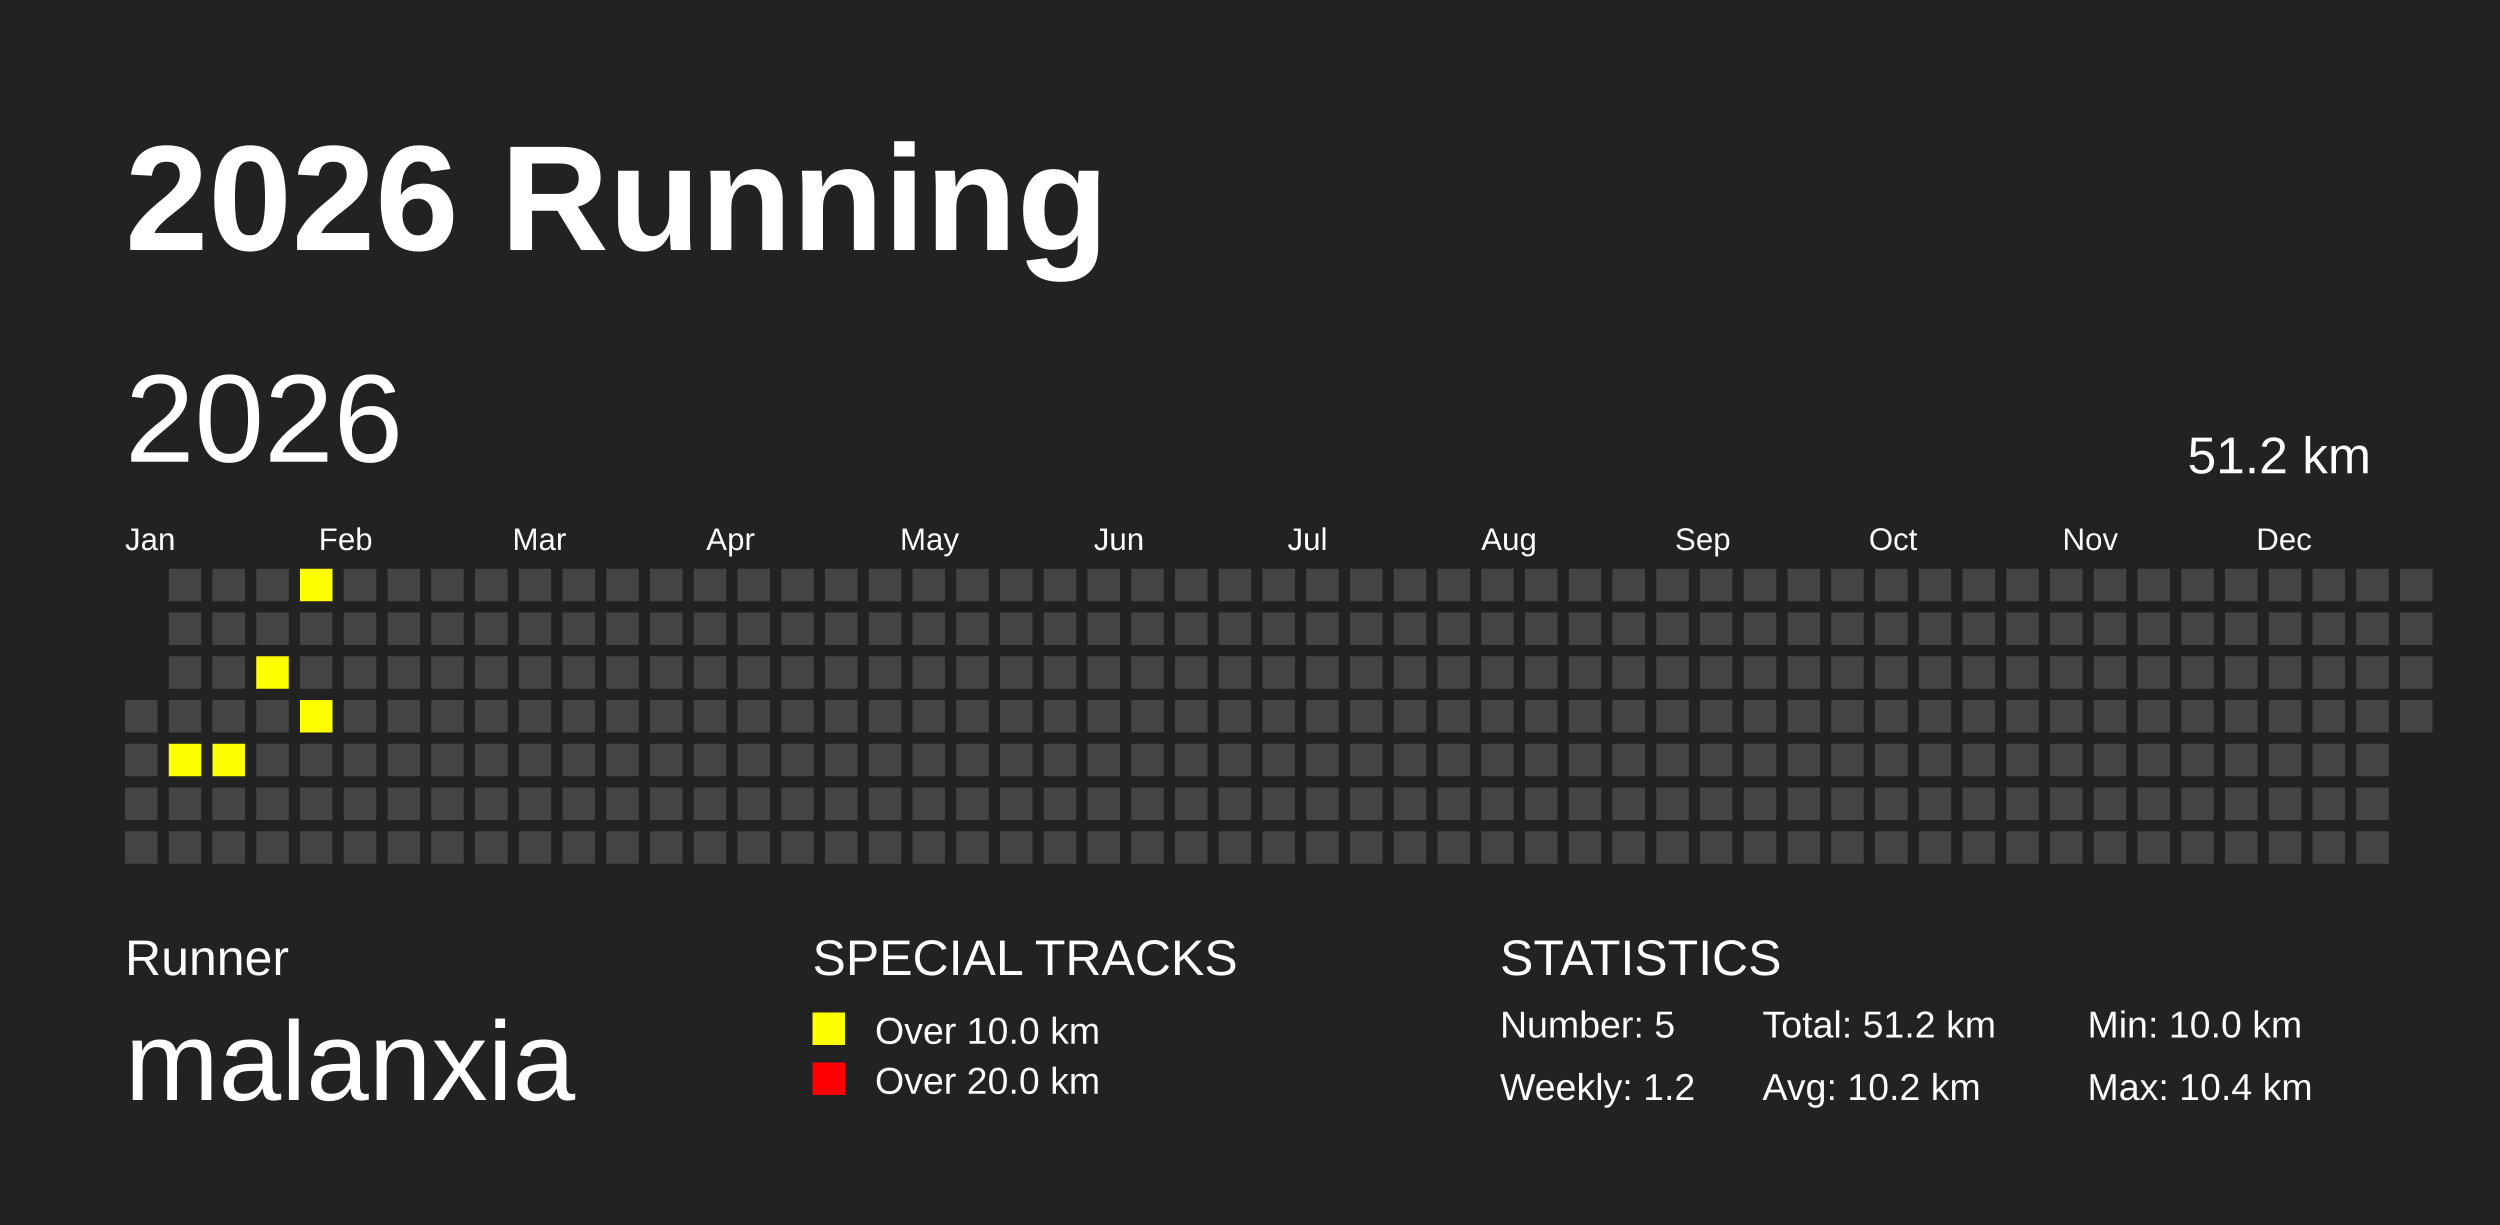
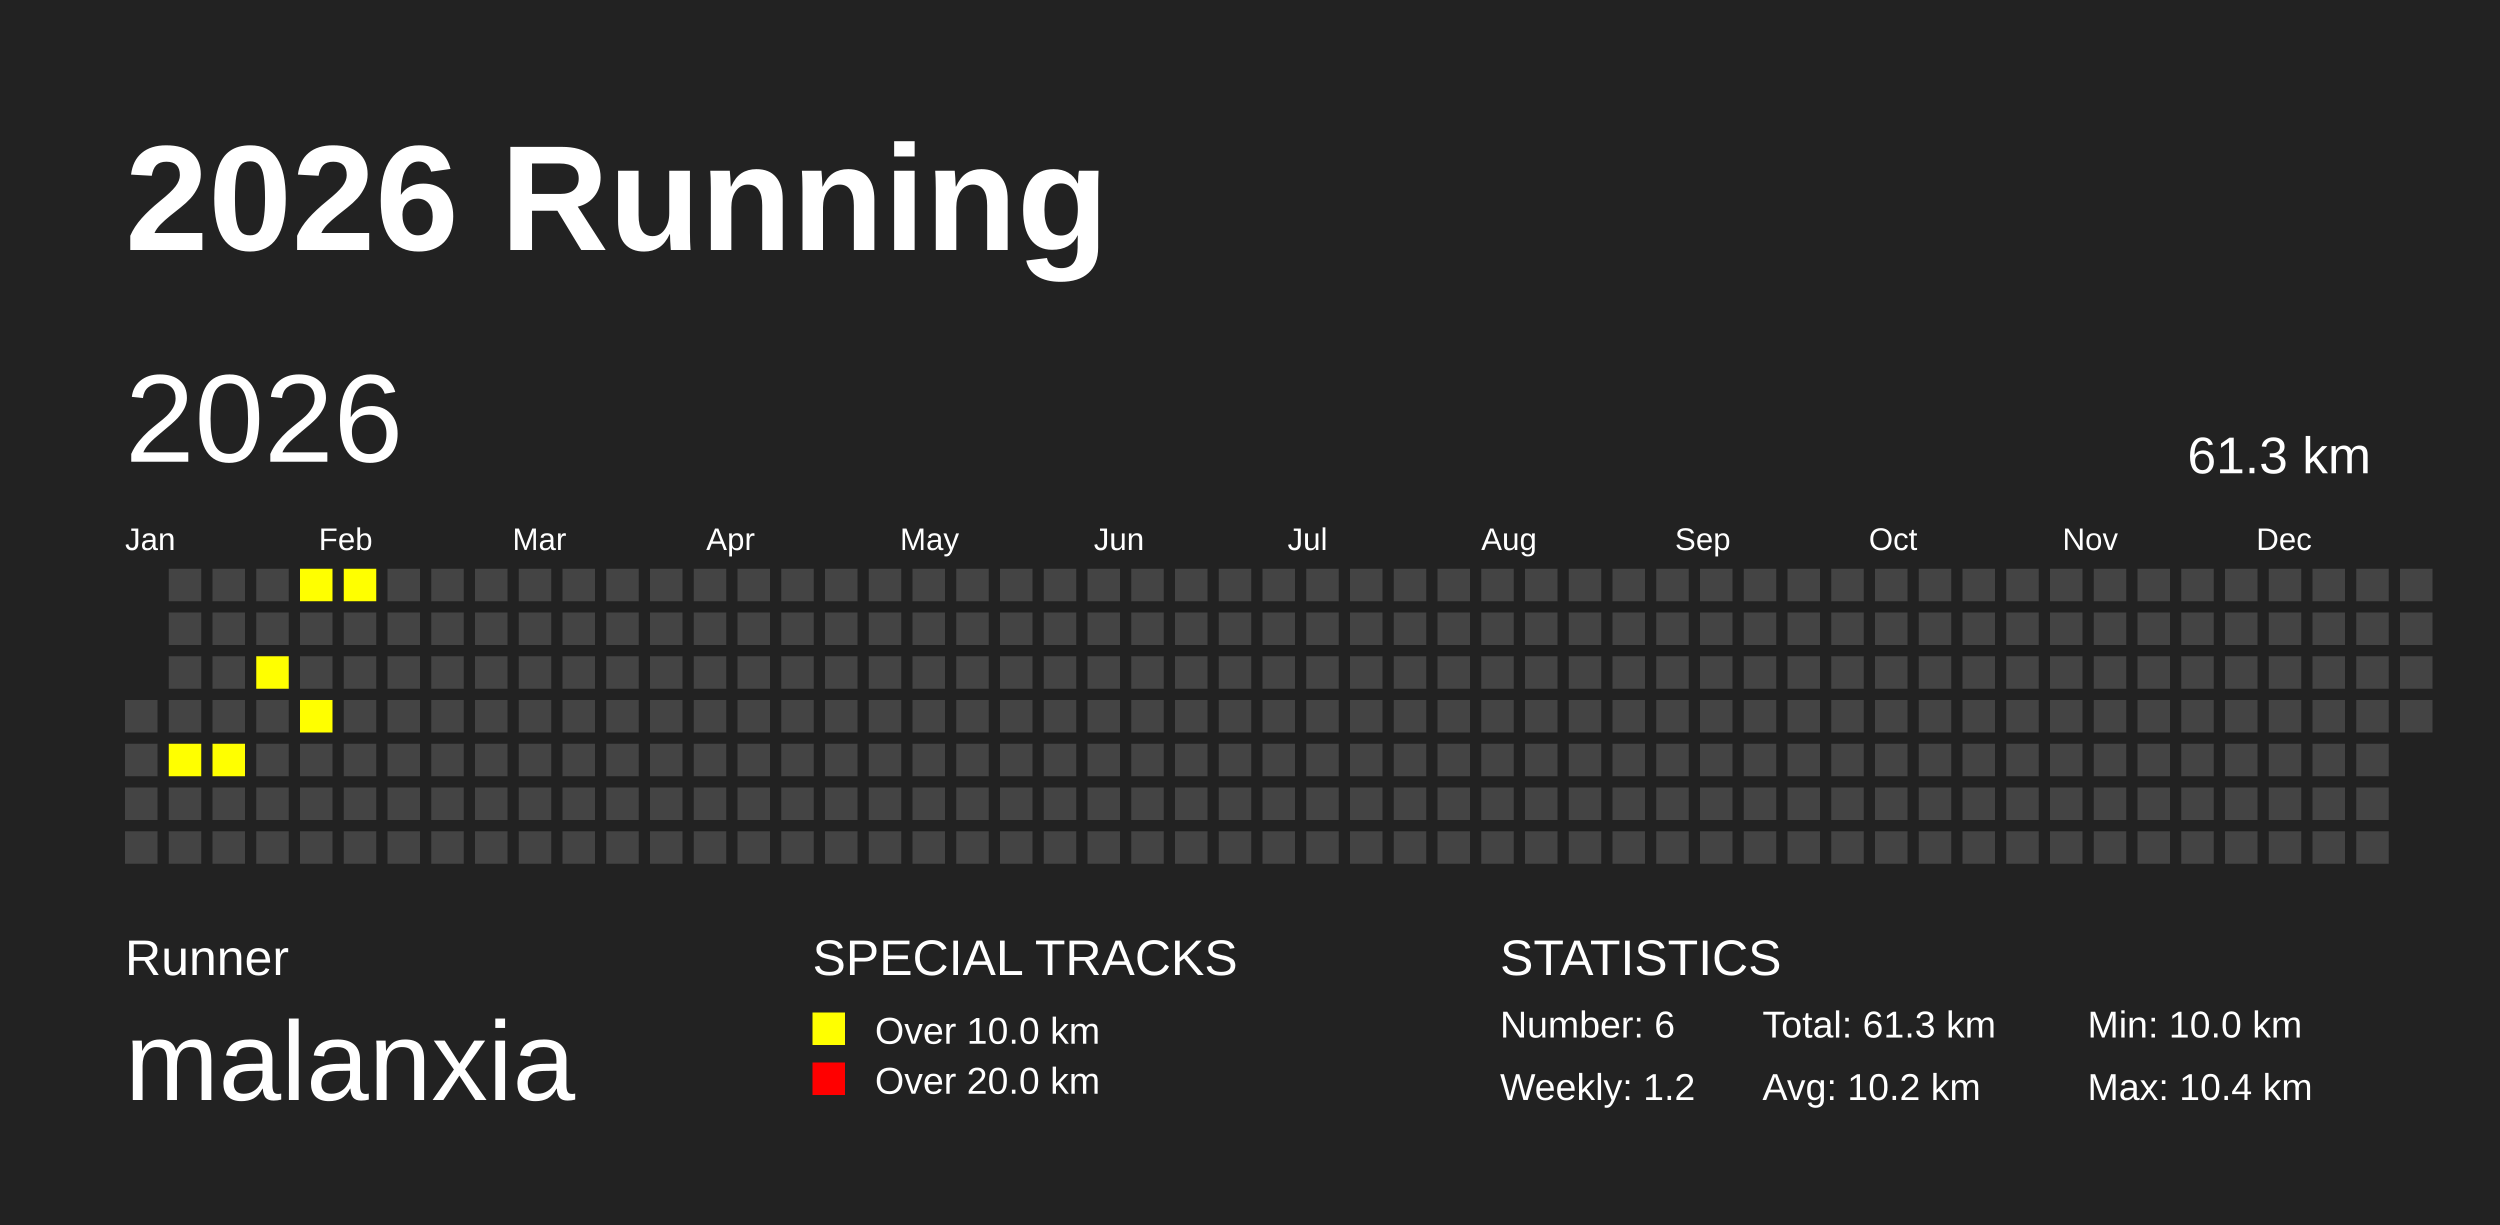
<svg xmlns="http://www.w3.org/2000/svg" baseProfile="full" height="98mm" version="1.1" viewBox="0,0,200,98" width="200mm">
  <defs />
  <rect fill="#222222" height="98" width="200" x="0" y="0" />
  <text fill="#FFFFFF" style="font-size:12px; font-family:Arial; font-weight:bold;" x="10" y="20">2026 Running</text>
  <text fill="#FFFFFF" style="font-size:4px; font-family:Arial" x="10" y="78">Runner</text>
  <text fill="#FFFFFF" style="font-size:9px; font-family:Arial" x="10" y="88">malanxia</text>
  <text fill="#FFFFFF" style="font-size:4px; font-family:Arial" x="65" y="78">SPECIAL TRACKS</text>
  <rect fill="yellow" height="2.6" width="2.6" x="65" y="81" />
  <text fill="#FFFFFF" style="font-size:3px; font-family:Arial" x="70" y="83.5">Over 10.0 km</text>
  <rect fill="red" height="2.6" width="2.6" x="65" y="85" />
  <text fill="#FFFFFF" style="font-size:3px; font-family:Arial" x="70" y="87.5">Over 20.0 km</text>
  <text fill="#FFFFFF" style="font-size:4px; font-family:Arial" x="120" y="78">STATISTICS</text>
-   <text fill="#FFFFFF" style="font-size:3px; font-family:Arial" x="120" y="83">Number: 5</text>
+   <text fill="#FFFFFF" style="font-size:3px; font-family:Arial" x="120" y="83">Number: 6</text>
  <text fill="#FFFFFF" style="font-size:3px; font-family:Arial" x="120" y="88">Weekly: 1.2</text>
-   <text fill="#FFFFFF" style="font-size:3px; font-family:Arial" x="141" y="83">Total: 51.2 km</text>
+   <text fill="#FFFFFF" style="font-size:3px; font-family:Arial" x="141" y="83">Total: 61.3 km</text>
  <text fill="#FFFFFF" style="font-size:3px; font-family:Arial" x="141" y="88">Avg: 10.2 km</text>
  <text fill="#FFFFFF" style="font-size:3px; font-family:Arial" x="167" y="83">Min: 10.0 km</text>
  <text fill="#FFFFFF" style="font-size:3px; font-family:Arial" x="167" y="88">Max: 10.4 km</text>
  <text dominant-baseline="hanging" fill="#FFFFFF" style="font-size:10.0px; font-family:Arial;" x="10" y="30">2026</text>
-   <text dominant-baseline="hanging" fill="#FFFFFF" style="font-size:4.125px; font-family:Arial;" x="175" y="35">51.2 km</text>
+   <text dominant-baseline="hanging" fill="#FFFFFF" style="font-size:4.125px; font-family:Arial;" x="175" y="35">61.3 km</text>
  <text fill="#FFFFFF" style="font-size:2.5px; font-family:Arial" x="10.0" y="44">Jan</text>
  <text fill="#FFFFFF" style="font-size:2.5px; font-family:Arial" x="25.5" y="44">Feb</text>
  <text fill="#FFFFFF" style="font-size:2.5px; font-family:Arial" x="41.0" y="44">Mar</text>
  <text fill="#FFFFFF" style="font-size:2.5px; font-family:Arial" x="56.5" y="44">Apr</text>
  <text fill="#FFFFFF" style="font-size:2.5px; font-family:Arial" x="72.0" y="44">May</text>
  <text fill="#FFFFFF" style="font-size:2.5px; font-family:Arial" x="87.5" y="44">Jun</text>
  <text fill="#FFFFFF" style="font-size:2.5px; font-family:Arial" x="103.0" y="44">Jul</text>
  <text fill="#FFFFFF" style="font-size:2.5px; font-family:Arial" x="118.5" y="44">Aug</text>
  <text fill="#FFFFFF" style="font-size:2.5px; font-family:Arial" x="134.0" y="44">Sep</text>
  <text fill="#FFFFFF" style="font-size:2.5px; font-family:Arial" x="149.5" y="44">Oct</text>
  <text fill="#FFFFFF" style="font-size:2.5px; font-family:Arial" x="165.0" y="44">Nov</text>
  <text fill="#FFFFFF" style="font-size:2.5px; font-family:Arial" x="180.5" y="44">Dec</text>
  <rect fill="#444444" height="2.6" width="2.6" x="10.0" y="56.0" />
  <rect fill="#444444" height="2.6" width="2.6" x="10.0" y="59.5" />
  <rect fill="#444444" height="2.6" width="2.6" x="10.0" y="63.0" />
  <rect fill="#444444" height="2.6" width="2.6" x="10.0" y="66.5" />
  <rect fill="#444444" height="2.6" width="2.6" x="13.5" y="45.5" />
  <rect fill="#444444" height="2.6" width="2.6" x="13.5" y="49.0" />
  <rect fill="#444444" height="2.6" width="2.6" x="13.5" y="52.5" />
  <rect fill="#444444" height="2.6" width="2.6" x="13.5" y="56.0" />
  <rect fill="yellow" height="2.6" width="2.6" x="13.5" y="59.5" />
  <rect fill="#444444" height="2.6" width="2.6" x="13.5" y="63.0" />
  <rect fill="#444444" height="2.6" width="2.6" x="13.5" y="66.5" />
  <rect fill="#444444" height="2.6" width="2.6" x="17.0" y="45.5" />
  <rect fill="#444444" height="2.6" width="2.6" x="17.0" y="49.0" />
  <rect fill="#444444" height="2.6" width="2.6" x="17.0" y="52.5" />
  <rect fill="#444444" height="2.6" width="2.6" x="17.0" y="56.0" />
  <rect fill="yellow" height="2.6" width="2.6" x="17.0" y="59.5" />
  <rect fill="#444444" height="2.6" width="2.6" x="17.0" y="63.0" />
  <rect fill="#444444" height="2.6" width="2.6" x="17.0" y="66.5" />
  <rect fill="#444444" height="2.6" width="2.6" x="20.5" y="45.5" />
  <rect fill="#444444" height="2.6" width="2.6" x="20.5" y="49.0" />
  <rect fill="yellow" height="2.6" width="2.6" x="20.5" y="52.5" />
  <rect fill="#444444" height="2.6" width="2.6" x="20.5" y="56.0" />
  <rect fill="#444444" height="2.6" width="2.6" x="20.5" y="59.5" />
  <rect fill="#444444" height="2.6" width="2.6" x="20.5" y="63.0" />
  <rect fill="#444444" height="2.6" width="2.6" x="20.5" y="66.5" />
  <rect fill="yellow" height="2.6" width="2.6" x="24.0" y="45.5" />
  <rect fill="#444444" height="2.6" width="2.6" x="24.0" y="49.0" />
  <rect fill="#444444" height="2.6" width="2.6" x="24.0" y="52.5" />
  <rect fill="yellow" height="2.6" width="2.6" x="24.0" y="56.0" />
  <rect fill="#444444" height="2.6" width="2.6" x="24.0" y="59.5" />
  <rect fill="#444444" height="2.6" width="2.6" x="24.0" y="63.0" />
  <rect fill="#444444" height="2.6" width="2.6" x="24.0" y="66.5" />
-   <rect fill="#444444" height="2.6" width="2.6" x="27.5" y="45.5" />
+   <rect fill="yellow" height="2.6" width="2.6" x="27.5" y="45.5" />
  <rect fill="#444444" height="2.6" width="2.6" x="27.5" y="49.0" />
  <rect fill="#444444" height="2.6" width="2.6" x="27.5" y="52.5" />
  <rect fill="#444444" height="2.6" width="2.6" x="27.5" y="56.0" />
  <rect fill="#444444" height="2.6" width="2.6" x="27.5" y="59.5" />
  <rect fill="#444444" height="2.6" width="2.6" x="27.5" y="63.0" />
  <rect fill="#444444" height="2.6" width="2.6" x="27.5" y="66.5" />
  <rect fill="#444444" height="2.6" width="2.6" x="31.0" y="45.5" />
  <rect fill="#444444" height="2.6" width="2.6" x="31.0" y="49.0" />
  <rect fill="#444444" height="2.6" width="2.6" x="31.0" y="52.5" />
  <rect fill="#444444" height="2.6" width="2.6" x="31.0" y="56.0" />
  <rect fill="#444444" height="2.6" width="2.6" x="31.0" y="59.5" />
  <rect fill="#444444" height="2.6" width="2.6" x="31.0" y="63.0" />
  <rect fill="#444444" height="2.6" width="2.6" x="31.0" y="66.5" />
  <rect fill="#444444" height="2.6" width="2.6" x="34.5" y="45.5" />
  <rect fill="#444444" height="2.6" width="2.6" x="34.5" y="49.0" />
  <rect fill="#444444" height="2.6" width="2.6" x="34.5" y="52.5" />
  <rect fill="#444444" height="2.6" width="2.6" x="34.5" y="56.0" />
  <rect fill="#444444" height="2.6" width="2.6" x="34.5" y="59.5" />
  <rect fill="#444444" height="2.6" width="2.6" x="34.5" y="63.0" />
  <rect fill="#444444" height="2.6" width="2.6" x="34.5" y="66.5" />
  <rect fill="#444444" height="2.6" width="2.6" x="38.0" y="45.5" />
  <rect fill="#444444" height="2.6" width="2.6" x="38.0" y="49.0" />
  <rect fill="#444444" height="2.6" width="2.6" x="38.0" y="52.5" />
  <rect fill="#444444" height="2.6" width="2.6" x="38.0" y="56.0" />
  <rect fill="#444444" height="2.6" width="2.6" x="38.0" y="59.5" />
  <rect fill="#444444" height="2.6" width="2.6" x="38.0" y="63.0" />
  <rect fill="#444444" height="2.6" width="2.6" x="38.0" y="66.5" />
  <rect fill="#444444" height="2.6" width="2.6" x="41.5" y="45.5" />
  <rect fill="#444444" height="2.6" width="2.6" x="41.5" y="49.0" />
  <rect fill="#444444" height="2.6" width="2.6" x="41.5" y="52.5" />
  <rect fill="#444444" height="2.6" width="2.6" x="41.5" y="56.0" />
  <rect fill="#444444" height="2.6" width="2.6" x="41.5" y="59.5" />
  <rect fill="#444444" height="2.6" width="2.6" x="41.5" y="63.0" />
  <rect fill="#444444" height="2.6" width="2.6" x="41.5" y="66.5" />
  <rect fill="#444444" height="2.6" width="2.6" x="45.0" y="45.5" />
  <rect fill="#444444" height="2.6" width="2.6" x="45.0" y="49.0" />
  <rect fill="#444444" height="2.6" width="2.6" x="45.0" y="52.5" />
  <rect fill="#444444" height="2.6" width="2.6" x="45.0" y="56.0" />
  <rect fill="#444444" height="2.6" width="2.6" x="45.0" y="59.5" />
  <rect fill="#444444" height="2.6" width="2.6" x="45.0" y="63.0" />
  <rect fill="#444444" height="2.6" width="2.6" x="45.0" y="66.5" />
  <rect fill="#444444" height="2.6" width="2.6" x="48.5" y="45.5" />
  <rect fill="#444444" height="2.6" width="2.6" x="48.5" y="49.0" />
  <rect fill="#444444" height="2.6" width="2.6" x="48.5" y="52.5" />
  <rect fill="#444444" height="2.6" width="2.6" x="48.5" y="56.0" />
  <rect fill="#444444" height="2.6" width="2.6" x="48.5" y="59.5" />
  <rect fill="#444444" height="2.6" width="2.6" x="48.5" y="63.0" />
  <rect fill="#444444" height="2.6" width="2.6" x="48.5" y="66.5" />
  <rect fill="#444444" height="2.6" width="2.6" x="52.0" y="45.5" />
  <rect fill="#444444" height="2.6" width="2.6" x="52.0" y="49.0" />
  <rect fill="#444444" height="2.6" width="2.6" x="52.0" y="52.5" />
  <rect fill="#444444" height="2.6" width="2.6" x="52.0" y="56.0" />
  <rect fill="#444444" height="2.6" width="2.6" x="52.0" y="59.5" />
  <rect fill="#444444" height="2.6" width="2.6" x="52.0" y="63.0" />
  <rect fill="#444444" height="2.6" width="2.6" x="52.0" y="66.5" />
  <rect fill="#444444" height="2.6" width="2.6" x="55.5" y="45.5" />
  <rect fill="#444444" height="2.6" width="2.6" x="55.5" y="49.0" />
  <rect fill="#444444" height="2.6" width="2.6" x="55.5" y="52.5" />
  <rect fill="#444444" height="2.6" width="2.6" x="55.5" y="56.0" />
  <rect fill="#444444" height="2.6" width="2.6" x="55.5" y="59.5" />
  <rect fill="#444444" height="2.6" width="2.6" x="55.5" y="63.0" />
  <rect fill="#444444" height="2.6" width="2.6" x="55.5" y="66.5" />
  <rect fill="#444444" height="2.6" width="2.6" x="59.0" y="45.5" />
  <rect fill="#444444" height="2.6" width="2.6" x="59.0" y="49.0" />
  <rect fill="#444444" height="2.6" width="2.6" x="59.0" y="52.5" />
  <rect fill="#444444" height="2.6" width="2.6" x="59.0" y="56.0" />
  <rect fill="#444444" height="2.6" width="2.6" x="59.0" y="59.5" />
  <rect fill="#444444" height="2.6" width="2.6" x="59.0" y="63.0" />
  <rect fill="#444444" height="2.6" width="2.6" x="59.0" y="66.5" />
  <rect fill="#444444" height="2.6" width="2.6" x="62.5" y="45.5" />
  <rect fill="#444444" height="2.6" width="2.6" x="62.5" y="49.0" />
  <rect fill="#444444" height="2.6" width="2.6" x="62.5" y="52.5" />
  <rect fill="#444444" height="2.6" width="2.6" x="62.5" y="56.0" />
  <rect fill="#444444" height="2.6" width="2.6" x="62.5" y="59.5" />
  <rect fill="#444444" height="2.6" width="2.6" x="62.5" y="63.0" />
  <rect fill="#444444" height="2.6" width="2.6" x="62.5" y="66.5" />
  <rect fill="#444444" height="2.6" width="2.6" x="66.0" y="45.5" />
  <rect fill="#444444" height="2.6" width="2.6" x="66.0" y="49.0" />
  <rect fill="#444444" height="2.6" width="2.6" x="66.0" y="52.5" />
  <rect fill="#444444" height="2.6" width="2.6" x="66.0" y="56.0" />
  <rect fill="#444444" height="2.6" width="2.6" x="66.0" y="59.5" />
  <rect fill="#444444" height="2.6" width="2.6" x="66.0" y="63.0" />
  <rect fill="#444444" height="2.6" width="2.6" x="66.0" y="66.5" />
  <rect fill="#444444" height="2.6" width="2.6" x="69.5" y="45.5" />
  <rect fill="#444444" height="2.6" width="2.6" x="69.5" y="49.0" />
  <rect fill="#444444" height="2.6" width="2.6" x="69.5" y="52.5" />
  <rect fill="#444444" height="2.6" width="2.6" x="69.5" y="56.0" />
  <rect fill="#444444" height="2.6" width="2.6" x="69.5" y="59.5" />
  <rect fill="#444444" height="2.6" width="2.6" x="69.5" y="63.0" />
  <rect fill="#444444" height="2.6" width="2.6" x="69.5" y="66.5" />
  <rect fill="#444444" height="2.6" width="2.6" x="73.0" y="45.5" />
  <rect fill="#444444" height="2.6" width="2.6" x="73.0" y="49.0" />
  <rect fill="#444444" height="2.6" width="2.6" x="73.0" y="52.5" />
  <rect fill="#444444" height="2.6" width="2.6" x="73.0" y="56.0" />
  <rect fill="#444444" height="2.6" width="2.6" x="73.0" y="59.5" />
  <rect fill="#444444" height="2.6" width="2.6" x="73.0" y="63.0" />
  <rect fill="#444444" height="2.6" width="2.6" x="73.0" y="66.5" />
  <rect fill="#444444" height="2.6" width="2.6" x="76.5" y="45.5" />
  <rect fill="#444444" height="2.6" width="2.6" x="76.5" y="49.0" />
  <rect fill="#444444" height="2.6" width="2.6" x="76.5" y="52.5" />
  <rect fill="#444444" height="2.6" width="2.6" x="76.5" y="56.0" />
  <rect fill="#444444" height="2.6" width="2.6" x="76.5" y="59.5" />
  <rect fill="#444444" height="2.6" width="2.6" x="76.5" y="63.0" />
  <rect fill="#444444" height="2.6" width="2.6" x="76.5" y="66.5" />
  <rect fill="#444444" height="2.6" width="2.6" x="80.0" y="45.5" />
  <rect fill="#444444" height="2.6" width="2.6" x="80.0" y="49.0" />
  <rect fill="#444444" height="2.6" width="2.6" x="80.0" y="52.5" />
  <rect fill="#444444" height="2.6" width="2.6" x="80.0" y="56.0" />
  <rect fill="#444444" height="2.6" width="2.6" x="80.0" y="59.5" />
  <rect fill="#444444" height="2.6" width="2.6" x="80.0" y="63.0" />
  <rect fill="#444444" height="2.6" width="2.6" x="80.0" y="66.5" />
  <rect fill="#444444" height="2.6" width="2.6" x="83.5" y="45.5" />
  <rect fill="#444444" height="2.6" width="2.6" x="83.5" y="49.0" />
  <rect fill="#444444" height="2.6" width="2.6" x="83.5" y="52.5" />
  <rect fill="#444444" height="2.6" width="2.6" x="83.5" y="56.0" />
  <rect fill="#444444" height="2.6" width="2.6" x="83.5" y="59.5" />
  <rect fill="#444444" height="2.6" width="2.6" x="83.5" y="63.0" />
  <rect fill="#444444" height="2.6" width="2.6" x="83.5" y="66.5" />
  <rect fill="#444444" height="2.6" width="2.6" x="87.0" y="45.5" />
  <rect fill="#444444" height="2.6" width="2.6" x="87.0" y="49.0" />
  <rect fill="#444444" height="2.6" width="2.6" x="87.0" y="52.5" />
  <rect fill="#444444" height="2.6" width="2.6" x="87.0" y="56.0" />
  <rect fill="#444444" height="2.6" width="2.6" x="87.0" y="59.5" />
  <rect fill="#444444" height="2.6" width="2.6" x="87.0" y="63.0" />
  <rect fill="#444444" height="2.6" width="2.6" x="87.0" y="66.5" />
  <rect fill="#444444" height="2.6" width="2.6" x="90.5" y="45.5" />
  <rect fill="#444444" height="2.6" width="2.6" x="90.5" y="49.0" />
  <rect fill="#444444" height="2.6" width="2.6" x="90.5" y="52.5" />
  <rect fill="#444444" height="2.6" width="2.6" x="90.5" y="56.0" />
  <rect fill="#444444" height="2.6" width="2.6" x="90.5" y="59.5" />
  <rect fill="#444444" height="2.6" width="2.6" x="90.5" y="63.0" />
  <rect fill="#444444" height="2.6" width="2.6" x="90.5" y="66.5" />
  <rect fill="#444444" height="2.6" width="2.6" x="94.0" y="45.5" />
  <rect fill="#444444" height="2.6" width="2.6" x="94.0" y="49.0" />
  <rect fill="#444444" height="2.6" width="2.6" x="94.0" y="52.5" />
  <rect fill="#444444" height="2.6" width="2.6" x="94.0" y="56.0" />
  <rect fill="#444444" height="2.6" width="2.6" x="94.0" y="59.5" />
  <rect fill="#444444" height="2.6" width="2.6" x="94.0" y="63.0" />
  <rect fill="#444444" height="2.6" width="2.6" x="94.0" y="66.5" />
  <rect fill="#444444" height="2.6" width="2.6" x="97.5" y="45.5" />
  <rect fill="#444444" height="2.6" width="2.6" x="97.5" y="49.0" />
  <rect fill="#444444" height="2.6" width="2.6" x="97.5" y="52.5" />
  <rect fill="#444444" height="2.6" width="2.6" x="97.5" y="56.0" />
  <rect fill="#444444" height="2.6" width="2.6" x="97.5" y="59.5" />
  <rect fill="#444444" height="2.6" width="2.6" x="97.5" y="63.0" />
  <rect fill="#444444" height="2.6" width="2.6" x="97.5" y="66.5" />
  <rect fill="#444444" height="2.6" width="2.6" x="101.0" y="45.5" />
  <rect fill="#444444" height="2.6" width="2.6" x="101.0" y="49.0" />
  <rect fill="#444444" height="2.6" width="2.6" x="101.0" y="52.5" />
  <rect fill="#444444" height="2.6" width="2.6" x="101.0" y="56.0" />
  <rect fill="#444444" height="2.6" width="2.6" x="101.0" y="59.5" />
  <rect fill="#444444" height="2.6" width="2.6" x="101.0" y="63.0" />
  <rect fill="#444444" height="2.6" width="2.6" x="101.0" y="66.5" />
  <rect fill="#444444" height="2.6" width="2.6" x="104.5" y="45.5" />
  <rect fill="#444444" height="2.6" width="2.6" x="104.5" y="49.0" />
  <rect fill="#444444" height="2.6" width="2.6" x="104.5" y="52.5" />
  <rect fill="#444444" height="2.6" width="2.6" x="104.5" y="56.0" />
  <rect fill="#444444" height="2.6" width="2.6" x="104.5" y="59.5" />
  <rect fill="#444444" height="2.6" width="2.6" x="104.5" y="63.0" />
  <rect fill="#444444" height="2.6" width="2.6" x="104.5" y="66.5" />
  <rect fill="#444444" height="2.6" width="2.6" x="108.0" y="45.5" />
  <rect fill="#444444" height="2.6" width="2.6" x="108.0" y="49.0" />
  <rect fill="#444444" height="2.6" width="2.6" x="108.0" y="52.5" />
  <rect fill="#444444" height="2.6" width="2.6" x="108.0" y="56.0" />
  <rect fill="#444444" height="2.6" width="2.6" x="108.0" y="59.5" />
  <rect fill="#444444" height="2.6" width="2.6" x="108.0" y="63.0" />
  <rect fill="#444444" height="2.6" width="2.6" x="108.0" y="66.5" />
  <rect fill="#444444" height="2.6" width="2.6" x="111.5" y="45.5" />
  <rect fill="#444444" height="2.6" width="2.6" x="111.5" y="49.0" />
  <rect fill="#444444" height="2.6" width="2.6" x="111.5" y="52.5" />
  <rect fill="#444444" height="2.6" width="2.6" x="111.5" y="56.0" />
  <rect fill="#444444" height="2.6" width="2.6" x="111.5" y="59.5" />
  <rect fill="#444444" height="2.6" width="2.6" x="111.5" y="63.0" />
  <rect fill="#444444" height="2.6" width="2.6" x="111.5" y="66.5" />
  <rect fill="#444444" height="2.6" width="2.6" x="115.0" y="45.5" />
  <rect fill="#444444" height="2.6" width="2.6" x="115.0" y="49.0" />
  <rect fill="#444444" height="2.6" width="2.6" x="115.0" y="52.5" />
  <rect fill="#444444" height="2.6" width="2.6" x="115.0" y="56.0" />
  <rect fill="#444444" height="2.6" width="2.6" x="115.0" y="59.5" />
  <rect fill="#444444" height="2.6" width="2.6" x="115.0" y="63.0" />
  <rect fill="#444444" height="2.6" width="2.6" x="115.0" y="66.5" />
  <rect fill="#444444" height="2.6" width="2.6" x="118.5" y="45.5" />
  <rect fill="#444444" height="2.6" width="2.6" x="118.5" y="49.0" />
  <rect fill="#444444" height="2.6" width="2.6" x="118.5" y="52.5" />
  <rect fill="#444444" height="2.6" width="2.6" x="118.5" y="56.0" />
  <rect fill="#444444" height="2.6" width="2.6" x="118.5" y="59.5" />
  <rect fill="#444444" height="2.6" width="2.6" x="118.5" y="63.0" />
  <rect fill="#444444" height="2.6" width="2.6" x="118.5" y="66.5" />
  <rect fill="#444444" height="2.6" width="2.6" x="122.0" y="45.5" />
  <rect fill="#444444" height="2.6" width="2.6" x="122.0" y="49.0" />
  <rect fill="#444444" height="2.6" width="2.6" x="122.0" y="52.5" />
  <rect fill="#444444" height="2.6" width="2.6" x="122.0" y="56.0" />
  <rect fill="#444444" height="2.6" width="2.6" x="122.0" y="59.5" />
  <rect fill="#444444" height="2.6" width="2.6" x="122.0" y="63.0" />
  <rect fill="#444444" height="2.6" width="2.6" x="122.0" y="66.5" />
  <rect fill="#444444" height="2.6" width="2.6" x="125.5" y="45.5" />
  <rect fill="#444444" height="2.6" width="2.6" x="125.5" y="49.0" />
  <rect fill="#444444" height="2.6" width="2.6" x="125.5" y="52.5" />
  <rect fill="#444444" height="2.6" width="2.6" x="125.5" y="56.0" />
  <rect fill="#444444" height="2.6" width="2.6" x="125.5" y="59.5" />
  <rect fill="#444444" height="2.6" width="2.6" x="125.5" y="63.0" />
  <rect fill="#444444" height="2.6" width="2.6" x="125.5" y="66.5" />
  <rect fill="#444444" height="2.6" width="2.6" x="129.0" y="45.5" />
  <rect fill="#444444" height="2.6" width="2.6" x="129.0" y="49.0" />
  <rect fill="#444444" height="2.6" width="2.6" x="129.0" y="52.5" />
  <rect fill="#444444" height="2.6" width="2.6" x="129.0" y="56.0" />
  <rect fill="#444444" height="2.6" width="2.6" x="129.0" y="59.5" />
  <rect fill="#444444" height="2.6" width="2.6" x="129.0" y="63.0" />
  <rect fill="#444444" height="2.6" width="2.6" x="129.0" y="66.5" />
  <rect fill="#444444" height="2.6" width="2.6" x="132.5" y="45.5" />
  <rect fill="#444444" height="2.6" width="2.6" x="132.5" y="49.0" />
  <rect fill="#444444" height="2.6" width="2.6" x="132.5" y="52.5" />
  <rect fill="#444444" height="2.6" width="2.6" x="132.5" y="56.0" />
  <rect fill="#444444" height="2.6" width="2.6" x="132.5" y="59.5" />
  <rect fill="#444444" height="2.6" width="2.6" x="132.5" y="63.0" />
  <rect fill="#444444" height="2.6" width="2.6" x="132.5" y="66.5" />
  <rect fill="#444444" height="2.6" width="2.6" x="136.0" y="45.5" />
  <rect fill="#444444" height="2.6" width="2.6" x="136.0" y="49.0" />
  <rect fill="#444444" height="2.6" width="2.6" x="136.0" y="52.5" />
  <rect fill="#444444" height="2.6" width="2.6" x="136.0" y="56.0" />
  <rect fill="#444444" height="2.6" width="2.6" x="136.0" y="59.5" />
  <rect fill="#444444" height="2.6" width="2.6" x="136.0" y="63.0" />
  <rect fill="#444444" height="2.6" width="2.6" x="136.0" y="66.5" />
  <rect fill="#444444" height="2.6" width="2.6" x="139.5" y="45.5" />
  <rect fill="#444444" height="2.6" width="2.6" x="139.5" y="49.0" />
  <rect fill="#444444" height="2.6" width="2.6" x="139.5" y="52.5" />
  <rect fill="#444444" height="2.6" width="2.6" x="139.5" y="56.0" />
  <rect fill="#444444" height="2.6" width="2.6" x="139.5" y="59.5" />
  <rect fill="#444444" height="2.6" width="2.6" x="139.5" y="63.0" />
  <rect fill="#444444" height="2.6" width="2.6" x="139.5" y="66.5" />
  <rect fill="#444444" height="2.6" width="2.6" x="143.0" y="45.5" />
  <rect fill="#444444" height="2.6" width="2.6" x="143.0" y="49.0" />
  <rect fill="#444444" height="2.6" width="2.6" x="143.0" y="52.5" />
  <rect fill="#444444" height="2.6" width="2.6" x="143.0" y="56.0" />
  <rect fill="#444444" height="2.6" width="2.6" x="143.0" y="59.5" />
  <rect fill="#444444" height="2.6" width="2.6" x="143.0" y="63.0" />
  <rect fill="#444444" height="2.6" width="2.6" x="143.0" y="66.5" />
  <rect fill="#444444" height="2.6" width="2.6" x="146.5" y="45.5" />
  <rect fill="#444444" height="2.6" width="2.6" x="146.5" y="49.0" />
  <rect fill="#444444" height="2.6" width="2.6" x="146.5" y="52.5" />
  <rect fill="#444444" height="2.6" width="2.6" x="146.5" y="56.0" />
  <rect fill="#444444" height="2.6" width="2.6" x="146.5" y="59.5" />
  <rect fill="#444444" height="2.6" width="2.6" x="146.5" y="63.0" />
  <rect fill="#444444" height="2.6" width="2.6" x="146.5" y="66.5" />
  <rect fill="#444444" height="2.6" width="2.6" x="150.0" y="45.5" />
  <rect fill="#444444" height="2.6" width="2.6" x="150.0" y="49.0" />
  <rect fill="#444444" height="2.6" width="2.6" x="150.0" y="52.5" />
  <rect fill="#444444" height="2.6" width="2.6" x="150.0" y="56.0" />
  <rect fill="#444444" height="2.6" width="2.6" x="150.0" y="59.5" />
  <rect fill="#444444" height="2.6" width="2.6" x="150.0" y="63.0" />
  <rect fill="#444444" height="2.6" width="2.6" x="150.0" y="66.5" />
  <rect fill="#444444" height="2.6" width="2.6" x="153.5" y="45.5" />
  <rect fill="#444444" height="2.6" width="2.6" x="153.5" y="49.0" />
  <rect fill="#444444" height="2.6" width="2.6" x="153.5" y="52.5" />
  <rect fill="#444444" height="2.6" width="2.6" x="153.5" y="56.0" />
  <rect fill="#444444" height="2.6" width="2.6" x="153.5" y="59.5" />
  <rect fill="#444444" height="2.6" width="2.6" x="153.5" y="63.0" />
  <rect fill="#444444" height="2.6" width="2.6" x="153.5" y="66.5" />
  <rect fill="#444444" height="2.6" width="2.6" x="157.0" y="45.5" />
  <rect fill="#444444" height="2.6" width="2.6" x="157.0" y="49.0" />
  <rect fill="#444444" height="2.6" width="2.6" x="157.0" y="52.5" />
  <rect fill="#444444" height="2.6" width="2.6" x="157.0" y="56.0" />
  <rect fill="#444444" height="2.6" width="2.6" x="157.0" y="59.5" />
  <rect fill="#444444" height="2.6" width="2.6" x="157.0" y="63.0" />
  <rect fill="#444444" height="2.6" width="2.6" x="157.0" y="66.5" />
  <rect fill="#444444" height="2.6" width="2.6" x="160.5" y="45.5" />
  <rect fill="#444444" height="2.6" width="2.6" x="160.5" y="49.0" />
  <rect fill="#444444" height="2.6" width="2.6" x="160.5" y="52.5" />
  <rect fill="#444444" height="2.6" width="2.6" x="160.5" y="56.0" />
  <rect fill="#444444" height="2.6" width="2.6" x="160.5" y="59.5" />
  <rect fill="#444444" height="2.6" width="2.6" x="160.5" y="63.0" />
  <rect fill="#444444" height="2.6" width="2.6" x="160.5" y="66.5" />
  <rect fill="#444444" height="2.6" width="2.6" x="164.0" y="45.5" />
  <rect fill="#444444" height="2.6" width="2.6" x="164.0" y="49.0" />
  <rect fill="#444444" height="2.6" width="2.6" x="164.0" y="52.5" />
  <rect fill="#444444" height="2.6" width="2.6" x="164.0" y="56.0" />
  <rect fill="#444444" height="2.6" width="2.6" x="164.0" y="59.5" />
  <rect fill="#444444" height="2.6" width="2.6" x="164.0" y="63.0" />
  <rect fill="#444444" height="2.6" width="2.6" x="164.0" y="66.5" />
  <rect fill="#444444" height="2.6" width="2.6" x="167.5" y="45.5" />
  <rect fill="#444444" height="2.6" width="2.6" x="167.5" y="49.0" />
  <rect fill="#444444" height="2.6" width="2.6" x="167.5" y="52.5" />
  <rect fill="#444444" height="2.6" width="2.6" x="167.5" y="56.0" />
  <rect fill="#444444" height="2.6" width="2.6" x="167.5" y="59.5" />
  <rect fill="#444444" height="2.6" width="2.6" x="167.5" y="63.0" />
  <rect fill="#444444" height="2.6" width="2.6" x="167.5" y="66.5" />
  <rect fill="#444444" height="2.6" width="2.6" x="171.0" y="45.5" />
  <rect fill="#444444" height="2.6" width="2.6" x="171.0" y="49.0" />
  <rect fill="#444444" height="2.6" width="2.6" x="171.0" y="52.5" />
  <rect fill="#444444" height="2.6" width="2.6" x="171.0" y="56.0" />
  <rect fill="#444444" height="2.6" width="2.6" x="171.0" y="59.5" />
  <rect fill="#444444" height="2.6" width="2.6" x="171.0" y="63.0" />
  <rect fill="#444444" height="2.6" width="2.6" x="171.0" y="66.5" />
  <rect fill="#444444" height="2.6" width="2.6" x="174.5" y="45.5" />
  <rect fill="#444444" height="2.6" width="2.6" x="174.5" y="49.0" />
  <rect fill="#444444" height="2.6" width="2.6" x="174.5" y="52.5" />
  <rect fill="#444444" height="2.6" width="2.6" x="174.5" y="56.0" />
  <rect fill="#444444" height="2.6" width="2.6" x="174.5" y="59.5" />
  <rect fill="#444444" height="2.6" width="2.6" x="174.5" y="63.0" />
  <rect fill="#444444" height="2.6" width="2.6" x="174.5" y="66.5" />
  <rect fill="#444444" height="2.6" width="2.6" x="178.0" y="45.5" />
  <rect fill="#444444" height="2.6" width="2.6" x="178.0" y="49.0" />
  <rect fill="#444444" height="2.6" width="2.6" x="178.0" y="52.5" />
  <rect fill="#444444" height="2.6" width="2.6" x="178.0" y="56.0" />
  <rect fill="#444444" height="2.6" width="2.6" x="178.0" y="59.5" />
  <rect fill="#444444" height="2.6" width="2.6" x="178.0" y="63.0" />
  <rect fill="#444444" height="2.6" width="2.6" x="178.0" y="66.5" />
  <rect fill="#444444" height="2.6" width="2.6" x="181.5" y="45.5" />
  <rect fill="#444444" height="2.6" width="2.6" x="181.5" y="49.0" />
  <rect fill="#444444" height="2.6" width="2.6" x="181.5" y="52.5" />
  <rect fill="#444444" height="2.6" width="2.6" x="181.5" y="56.0" />
  <rect fill="#444444" height="2.6" width="2.6" x="181.5" y="59.5" />
  <rect fill="#444444" height="2.6" width="2.6" x="181.5" y="63.0" />
  <rect fill="#444444" height="2.6" width="2.6" x="181.5" y="66.5" />
  <rect fill="#444444" height="2.6" width="2.6" x="185.0" y="45.5" />
  <rect fill="#444444" height="2.6" width="2.6" x="185.0" y="49.0" />
  <rect fill="#444444" height="2.6" width="2.6" x="185.0" y="52.5" />
  <rect fill="#444444" height="2.6" width="2.6" x="185.0" y="56.0" />
  <rect fill="#444444" height="2.6" width="2.6" x="185.0" y="59.5" />
  <rect fill="#444444" height="2.6" width="2.6" x="185.0" y="63.0" />
  <rect fill="#444444" height="2.6" width="2.6" x="185.0" y="66.5" />
  <rect fill="#444444" height="2.6" width="2.6" x="188.5" y="45.5" />
  <rect fill="#444444" height="2.6" width="2.6" x="188.5" y="49.0" />
  <rect fill="#444444" height="2.6" width="2.6" x="188.5" y="52.5" />
  <rect fill="#444444" height="2.6" width="2.6" x="188.5" y="56.0" />
  <rect fill="#444444" height="2.6" width="2.6" x="188.5" y="59.5" />
  <rect fill="#444444" height="2.6" width="2.6" x="188.5" y="63.0" />
  <rect fill="#444444" height="2.6" width="2.6" x="188.5" y="66.5" />
  <rect fill="#444444" height="2.6" width="2.6" x="192.0" y="45.5" />
  <rect fill="#444444" height="2.6" width="2.6" x="192.0" y="49.0" />
  <rect fill="#444444" height="2.6" width="2.6" x="192.0" y="52.5" />
  <rect fill="#444444" height="2.6" width="2.6" x="192.0" y="56.0" />
</svg>
